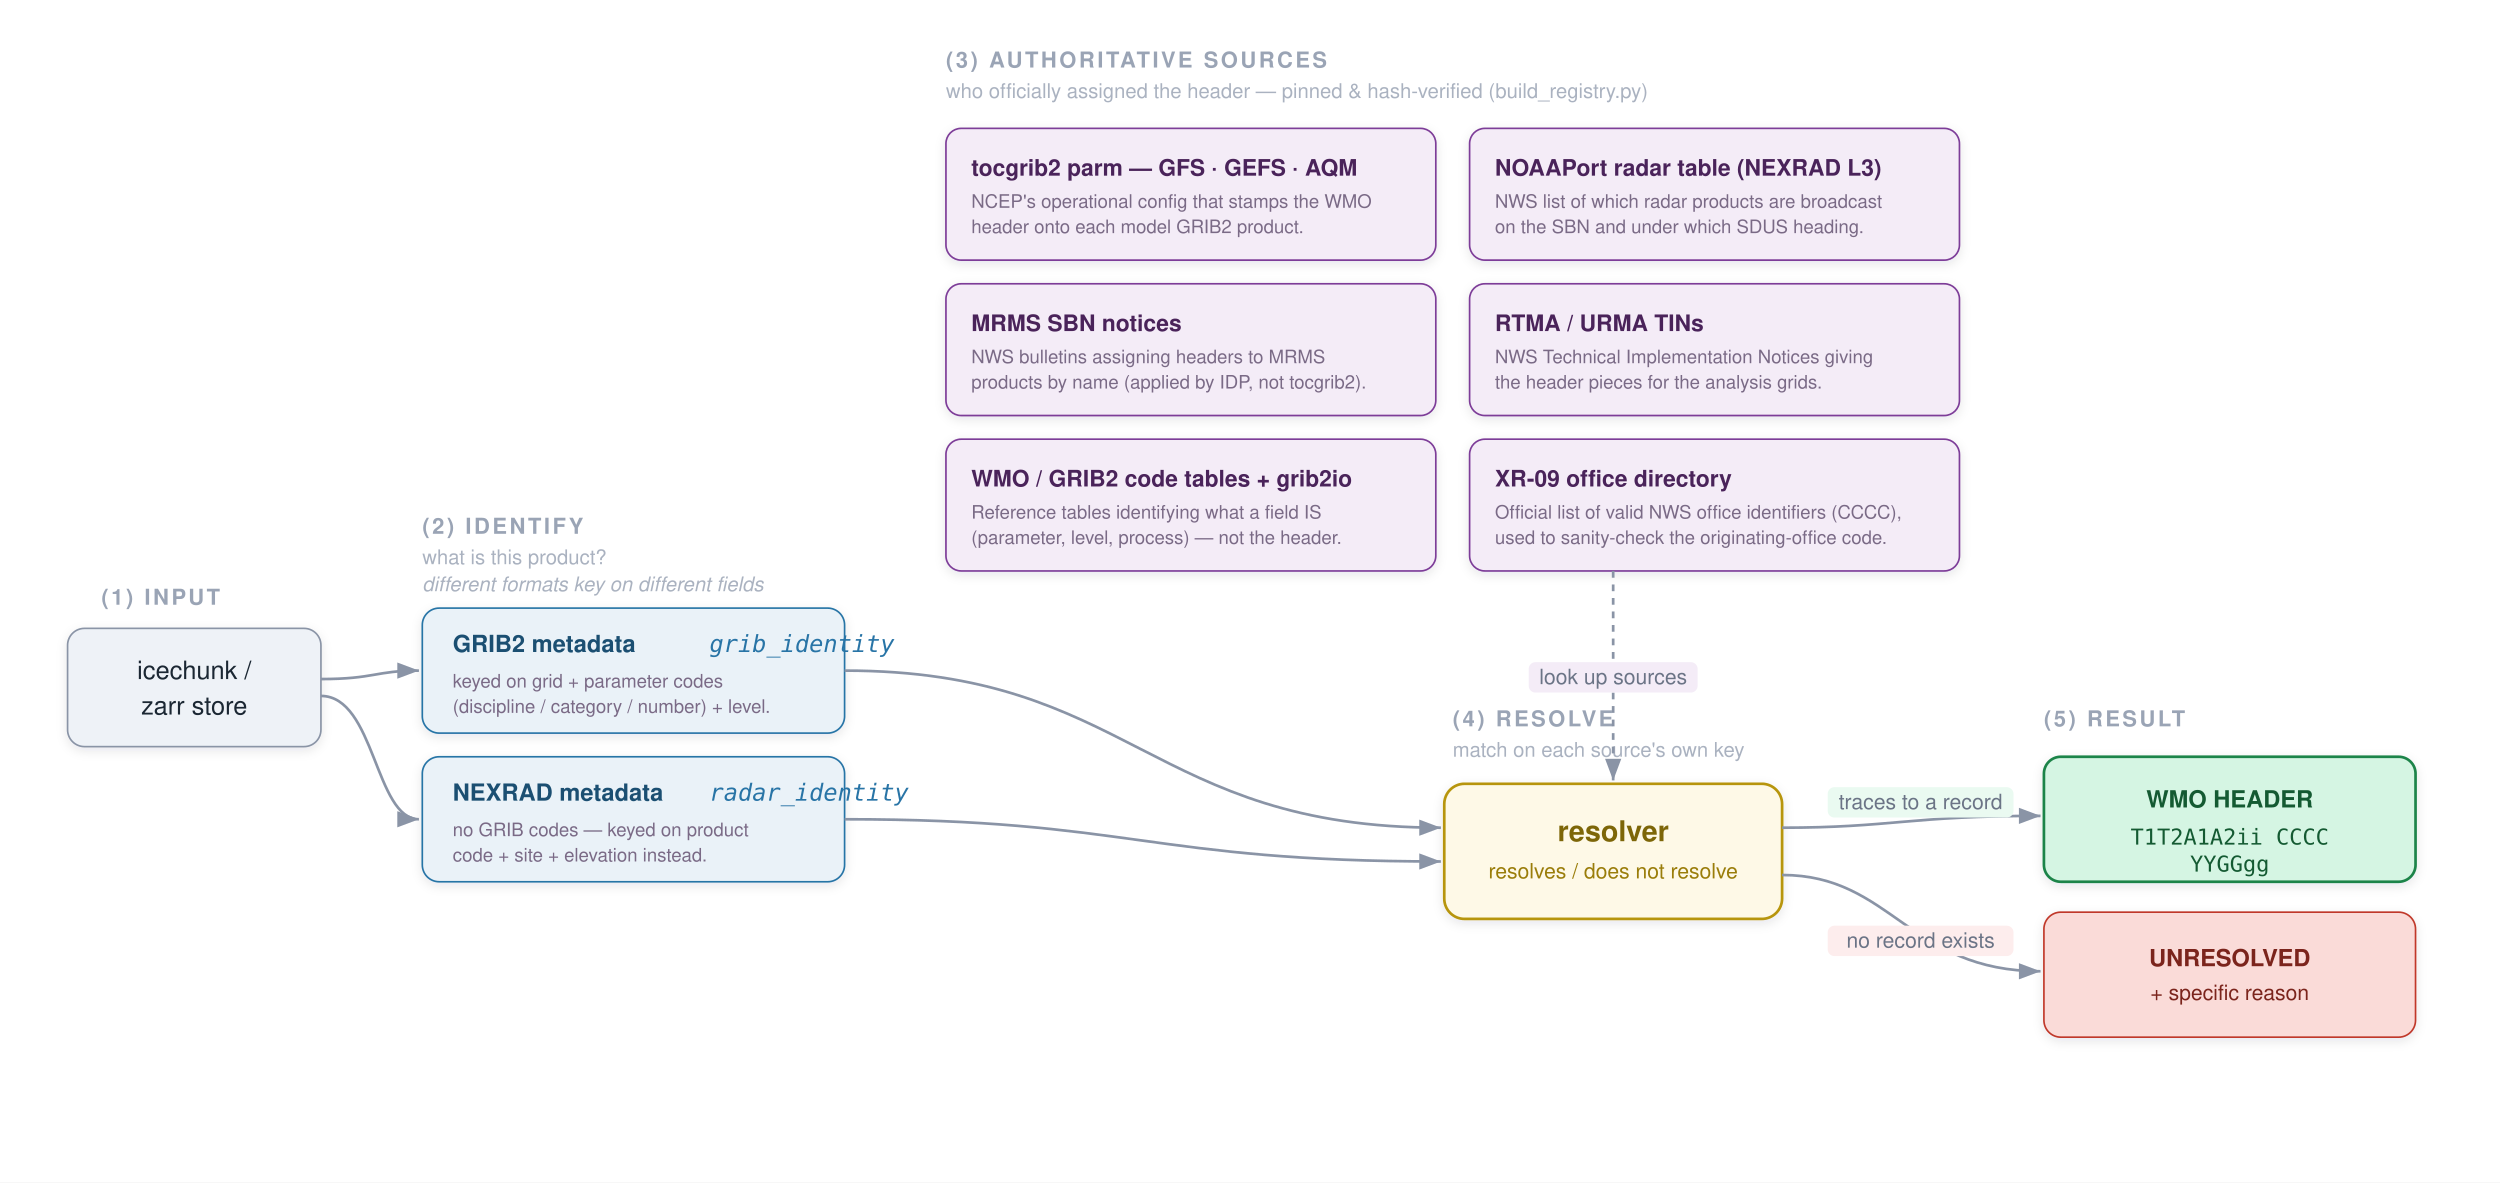
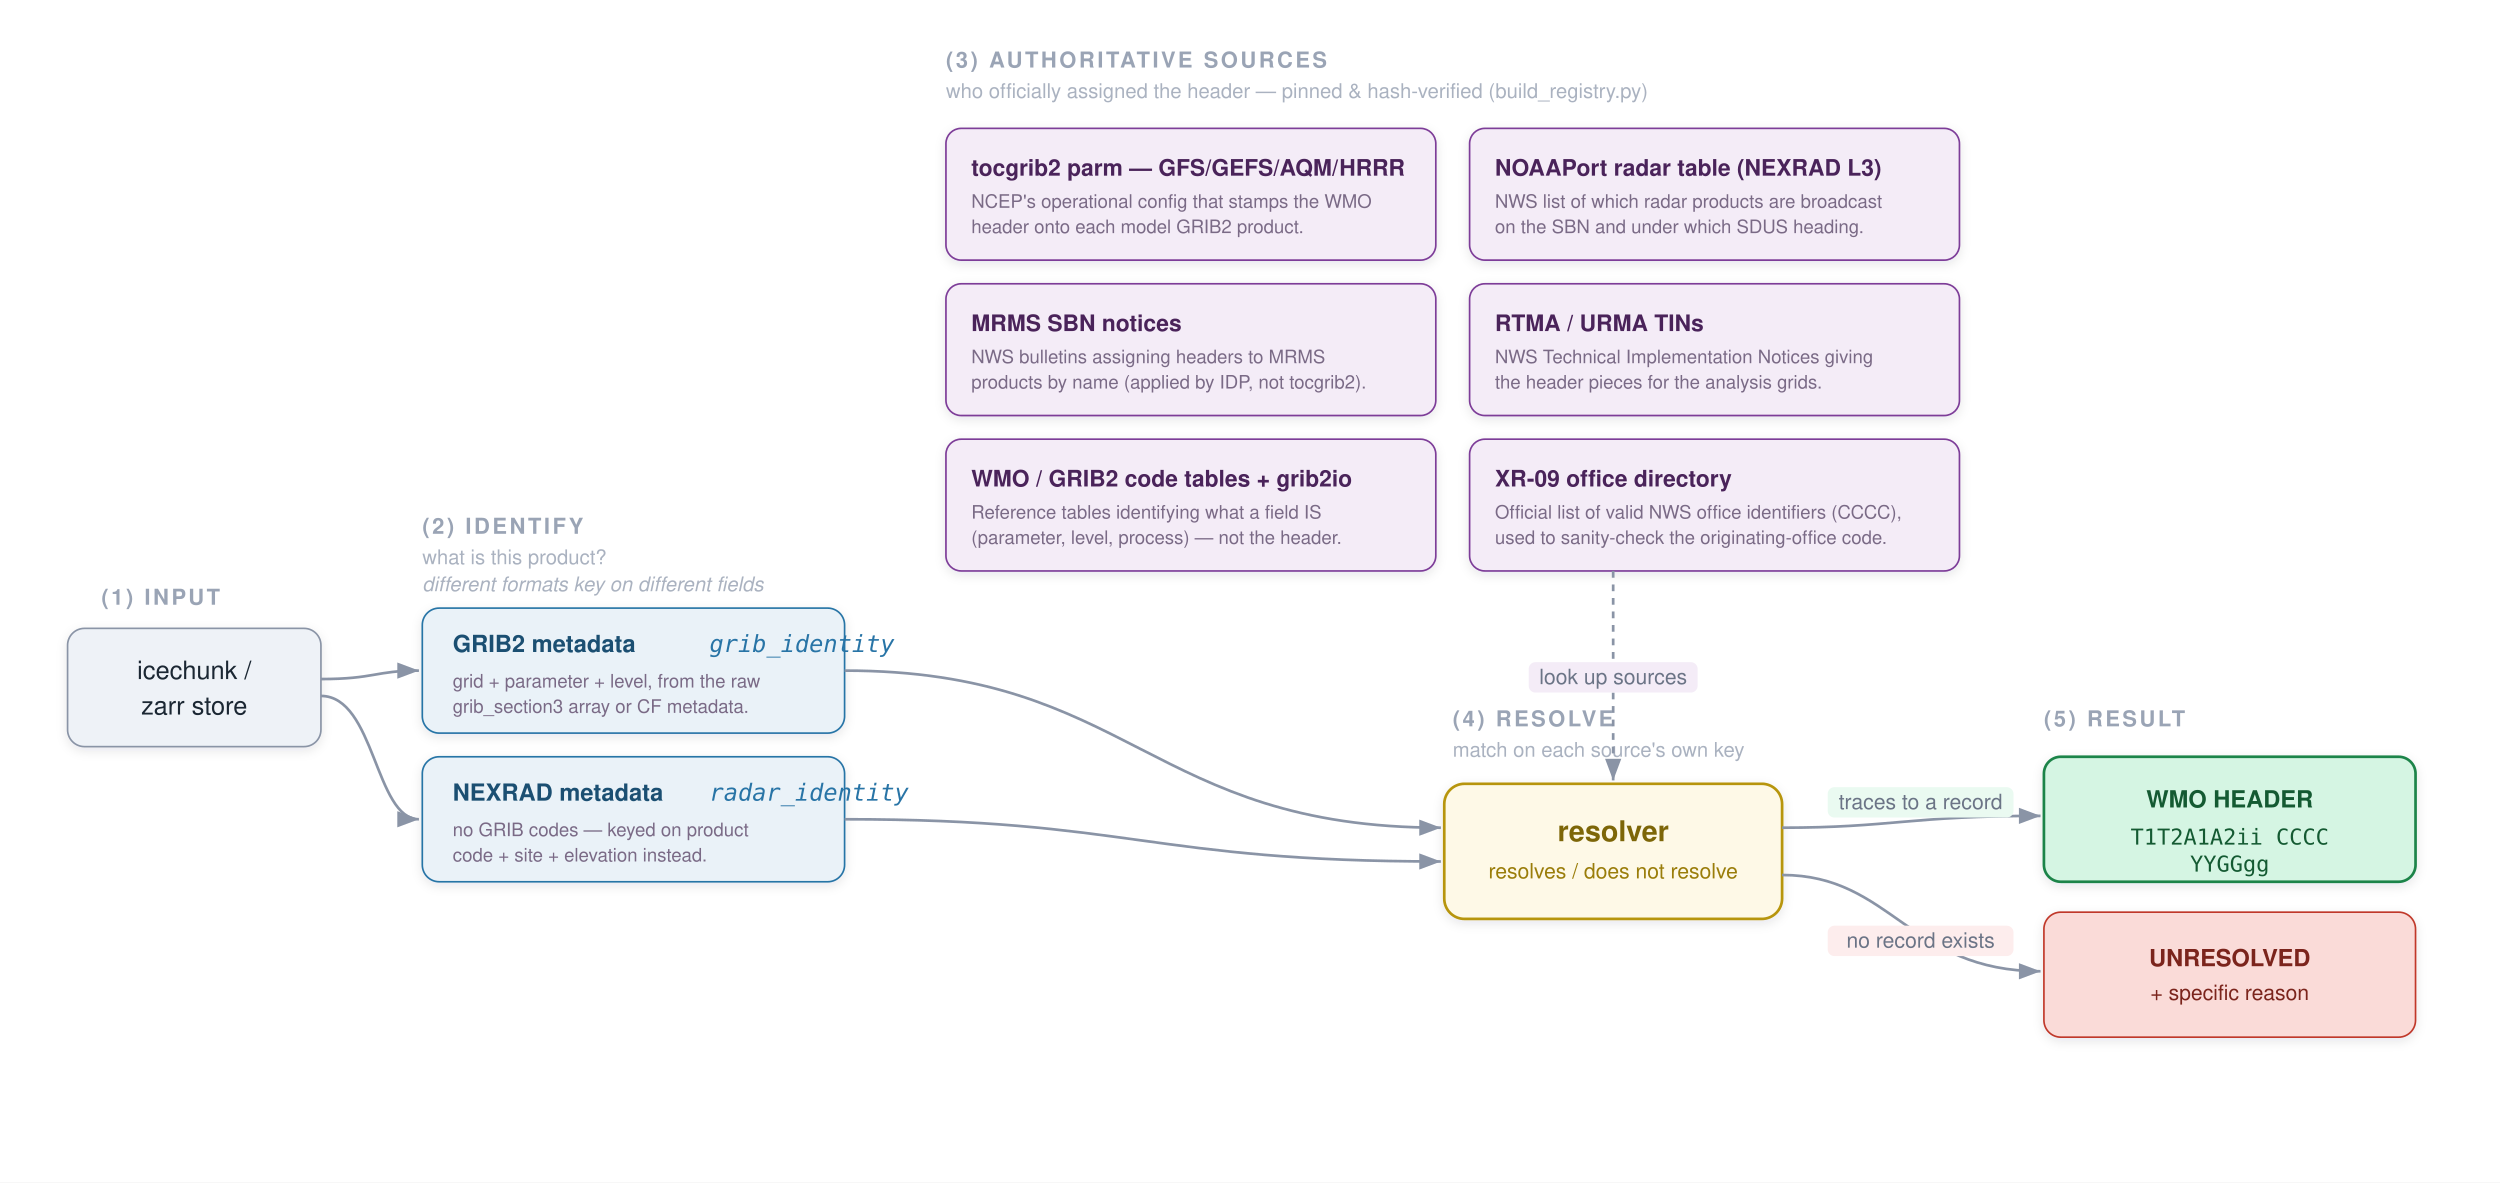
<svg xmlns="http://www.w3.org/2000/svg" width="1480" height="700" viewBox="0 0 1480 700" font-family="Helvetica, Arial, sans-serif">
  <defs>
    <marker id="arrow" markerWidth="10" markerHeight="10" refX="8" refY="3" orient="auto" markerUnits="strokeWidth">
      <path d="M0,0 L8,3 L0,6 Z" fill="#8a94a6" />
    </marker>
    <filter id="soft" x="-10%" y="-10%" width="120%" height="130%">
      <feDropShadow dx="0" dy="2" stdDeviation="3" flood-color="#1b2733" flood-opacity="0.10" />
    </filter>
  </defs>
  <rect width="1480" height="700" fill="#ffffff" />
  <style>
    .stage { fill:#9aa4b5; font-size:13px; font-weight:700; letter-spacing:1.5px; }
    .sub   { fill:#aab2c0; font-size:12px; }
    .node  { font-size:15px; }
    .nd    { font-size:14px; }
    .lbl   { fill:#6b7486; font-size:12.5px; }
    .srcname { fill:#4a235a; font-size:13.5px; font-weight:700; }
    .srcdesc { fill:#7a6a86; font-size:11px; }
    .mono  { font-family:'DejaVu Sans Mono', Menlo, monospace; }
  </style>
  <text class="stage" x="60" y="358">(1)  INPUT</text>
  <g filter="url(#soft)">
    <rect x="40" y="372" width="150" height="70" rx="10" fill="#eef2f7" stroke="#8a94a6" />
  </g>
  <text class="node" x="115" y="402" text-anchor="middle" fill="#1b2733">icechunk /</text>
  <text class="node" x="115" y="423" text-anchor="middle" fill="#1b2733">zarr store</text>
  <text class="stage" x="250" y="316">(2)  IDENTIFY</text>
  <text class="sub" x="250" y="334">what is this product?</text>
  <text class="sub" x="250" y="350" font-style="italic">different formats key on different fields</text>
  <g filter="url(#soft)">
    <rect x="250" y="360" width="250" height="74" rx="10" fill="#eaf2f8" stroke="#2874a6" />
    <rect x="250" y="448" width="250" height="74" rx="10" fill="#eaf2f8" stroke="#2874a6" />
  </g>
  <text class="nd" x="268" y="386" fill="#1b4f72" font-weight="700">GRIB2 metadata</text>
  <text class="nd mono" x="420" y="386" fill="#2874a6" font-style="italic" font-size="12">grib_identity</text>
-   <text class="srcdesc" x="268" y="407" fill="#4a6885">keyed on grid + parameter codes</text>
-   <text class="srcdesc" x="268" y="422" fill="#4a6885">(discipline / category / number) + level.</text>
+   <text class="srcdesc" x="268" y="407" fill="#4a6885">grid + parameter + level, from the raw</text>
+   <text class="srcdesc" x="268" y="422" fill="#4a6885">grib_section3 array or CF metadata.</text>
  <text class="nd" x="268" y="474" fill="#1b4f72" font-weight="700">NEXRAD metadata</text>
  <text class="nd mono" x="420" y="474" fill="#2874a6" font-style="italic" font-size="12">radar_identity</text>
  <text class="srcdesc" x="268" y="495" fill="#4a6885">no GRIB codes — keyed on product</text>
  <text class="srcdesc" x="268" y="510" fill="#4a6885">code + site + elevation instead.</text>
  <text class="stage" x="560" y="40">(3)  AUTHORITATIVE SOURCES</text>
  <text class="sub" x="560" y="58">who officially assigned the header — pinned &amp; hash-verified (build_registry.py)</text>
  <g filter="url(#soft)">
    <rect x="560" y="76" width="290" height="78" rx="9" fill="#f4ecf7" stroke="#7d3c98" />
    <rect x="870" y="76" width="290" height="78" rx="9" fill="#f4ecf7" stroke="#7d3c98" />
  </g>
-   <text class="srcname" x="575" y="104">tocgrib2 parm — GFS · GEFS · AQM</text>
+   <text class="srcname" x="575" y="104" font-size="12.5">tocgrib2 parm — GFS/GEFS/AQM/HRRR</text>
  <text class="srcdesc" x="575" y="123">NCEP's operational config that stamps the WMO</text>
  <text class="srcdesc" x="575" y="138">header onto each model GRIB2 product.</text>
  <text class="srcname" x="885" y="104">NOAAPort radar table (NEXRAD L3)</text>
  <text class="srcdesc" x="885" y="123">NWS list of which radar products are broadcast</text>
  <text class="srcdesc" x="885" y="138">on the SBN and under which SDUS heading.</text>
  <g filter="url(#soft)">
    <rect x="560" y="168" width="290" height="78" rx="9" fill="#f4ecf7" stroke="#7d3c98" />
    <rect x="870" y="168" width="290" height="78" rx="9" fill="#f4ecf7" stroke="#7d3c98" />
  </g>
  <text class="srcname" x="575" y="196">MRMS SBN notices</text>
  <text class="srcdesc" x="575" y="215">NWS bulletins assigning headers to MRMS</text>
  <text class="srcdesc" x="575" y="230">products by name (applied by IDP, not tocgrib2).</text>
  <text class="srcname" x="885" y="196">RTMA / URMA TINs</text>
  <text class="srcdesc" x="885" y="215">NWS Technical Implementation Notices giving</text>
  <text class="srcdesc" x="885" y="230">the header pieces for the analysis grids.</text>
  <g filter="url(#soft)">
    <rect x="560" y="260" width="290" height="78" rx="9" fill="#f4ecf7" stroke="#7d3c98" />
    <rect x="870" y="260" width="290" height="78" rx="9" fill="#f4ecf7" stroke="#7d3c98" />
  </g>
  <text class="srcname" x="575" y="288">WMO / GRIB2 code tables + grib2io</text>
  <text class="srcdesc" x="575" y="307">Reference tables identifying what a field IS</text>
  <text class="srcdesc" x="575" y="322">(parameter, level, process) — not the header.</text>
  <text class="srcname" x="885" y="288">XR-09 office directory</text>
  <text class="srcdesc" x="885" y="307">Official list of valid NWS office identifiers (CCCC),</text>
  <text class="srcdesc" x="885" y="322">used to sanity-check the originating-office code.</text>
  <text class="stage" x="860" y="430">(4)  RESOLVE</text>
  <text class="sub" x="860" y="448">match on each source's own key</text>
  <g filter="url(#soft)">
    <rect x="855" y="464" width="200" height="80" rx="12" fill="#fef9e7" stroke="#b7950b" stroke-width="1.6" />
  </g>
  <text x="955" y="498" text-anchor="middle" fill="#7d6608" font-size="17" font-weight="700">resolver</text>
  <text x="955" y="520" text-anchor="middle" fill="#9a7d0a" font-size="12.5">resolves / does not resolve</text>
  <text class="stage" x="1210" y="430">(5)  RESULT</text>
  <g filter="url(#soft)">
    <rect x="1210" y="448" width="220" height="74" rx="10" fill="#d5f5e3" stroke="#1e8449" stroke-width="1.6" />
    <rect x="1210" y="540" width="220" height="74" rx="10" fill="#fadbd8" stroke="#c0392b" />
  </g>
  <text x="1320" y="478" text-anchor="middle" fill="#145a32" font-size="14" font-weight="700">WMO HEADER</text>
  <text x="1320" y="500" text-anchor="middle" fill="#145a32" font-size="13" class="mono">T1T2A1A2ii CCCC</text>
  <text x="1320" y="516" text-anchor="middle" fill="#145a32" font-size="13" class="mono">YYGGgg</text>
  <text x="1320" y="572" text-anchor="middle" fill="#7b241c" font-size="14" font-weight="700">UNRESOLVED</text>
  <text x="1320" y="592" text-anchor="middle" fill="#7b241c" font-size="12.5">+ specific reason</text>
  <g fill="none" stroke="#8a94a6" stroke-width="1.6">
    <path d="M190,402 C222,402 222,397 248,397" marker-end="url(#arrow)" />
    <path d="M190,412 C222,412 222,485 248,485" marker-end="url(#arrow)" />
    <path d="M500,397 C670,397 680,490 853,490" marker-end="url(#arrow)" />
    <path d="M500,485 C670,485 680,510 853,510" marker-end="url(#arrow)" />
    <path d="M955,338 C955,400 955,430 955,462" stroke-dasharray="4 4" marker-end="url(#arrow)" />
    <path d="M1055,490 C1120,490 1130,483 1208,483" marker-end="url(#arrow)" />
    <path d="M1055,518 C1120,518 1130,575 1208,575" marker-end="url(#arrow)" />
  </g>
  <rect x="905" y="392" width="100" height="18" rx="4" fill="#f4ecf7" />
  <text x="955" y="405" text-anchor="middle" class="lbl" fill="#7d3c98">look up sources</text>
  <rect x="1082" y="466" width="110" height="18" rx="4" fill="#eafaf1" />
  <text x="1137" y="479" text-anchor="middle" class="lbl" fill="#1e8449">traces to a record</text>
  <rect x="1082" y="548" width="110" height="18" rx="4" fill="#fdeded" />
  <text x="1137" y="561" text-anchor="middle" class="lbl" fill="#c0392b">no record exists</text>
</svg>
